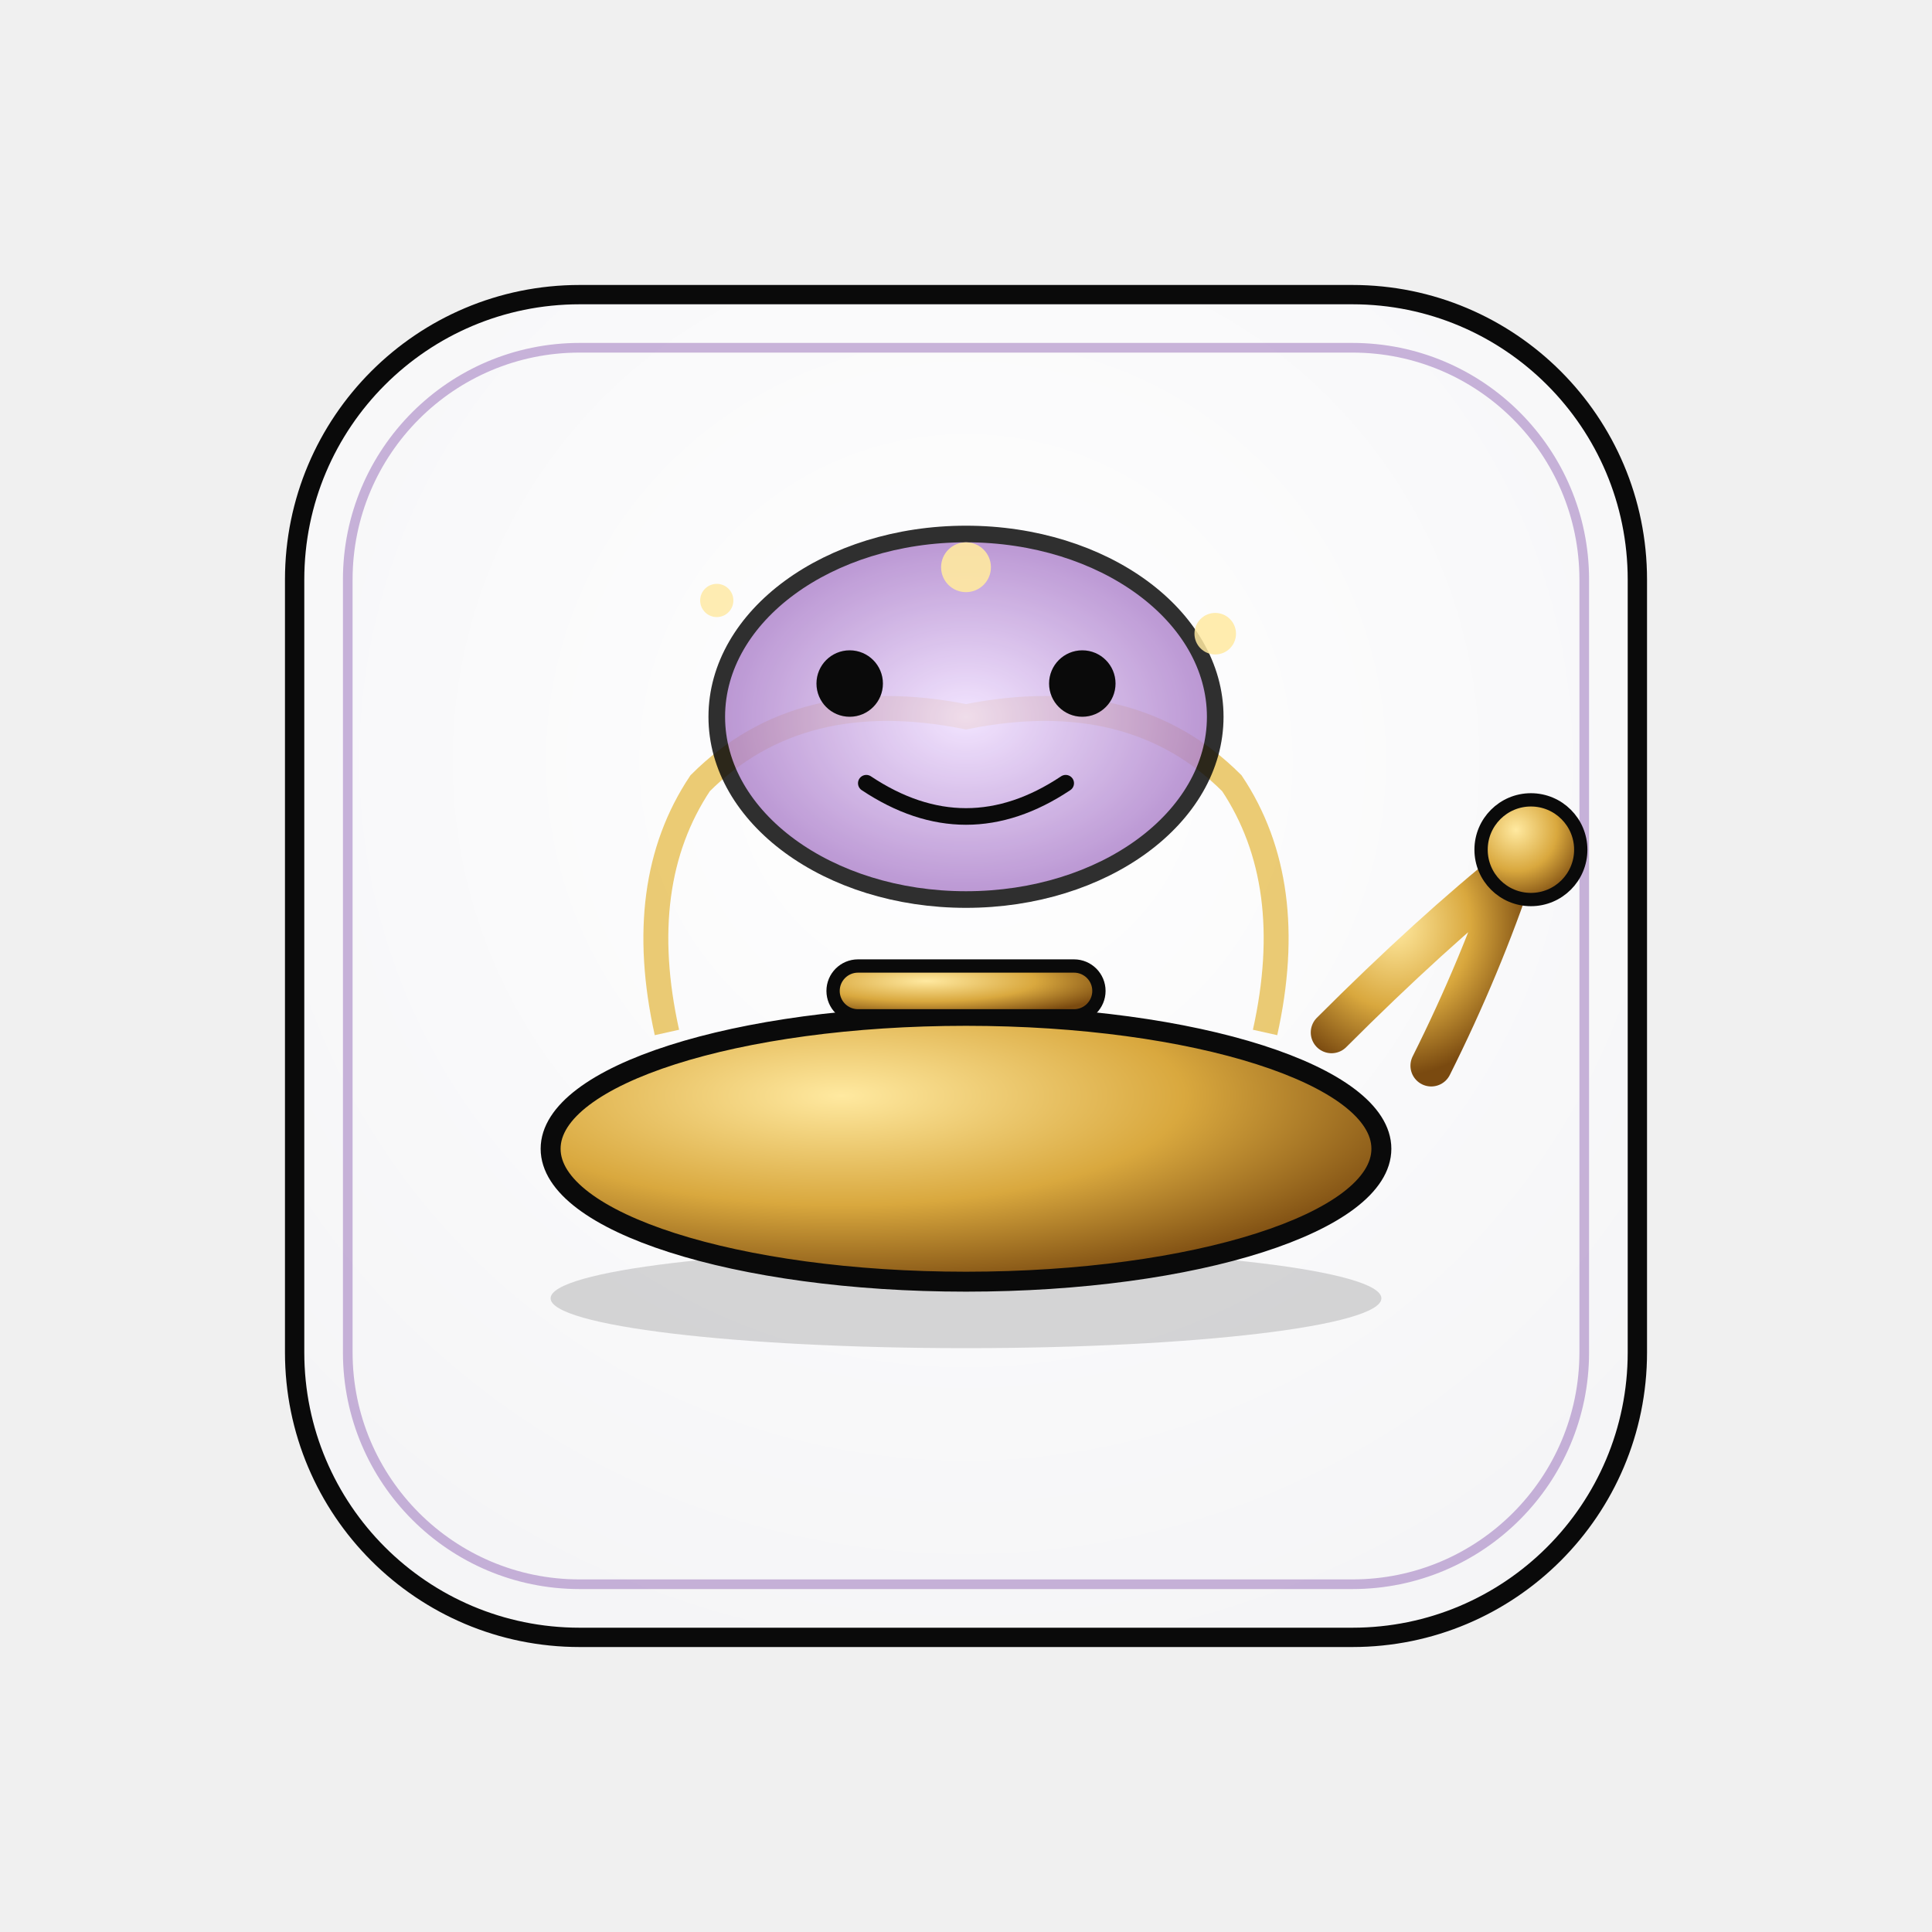
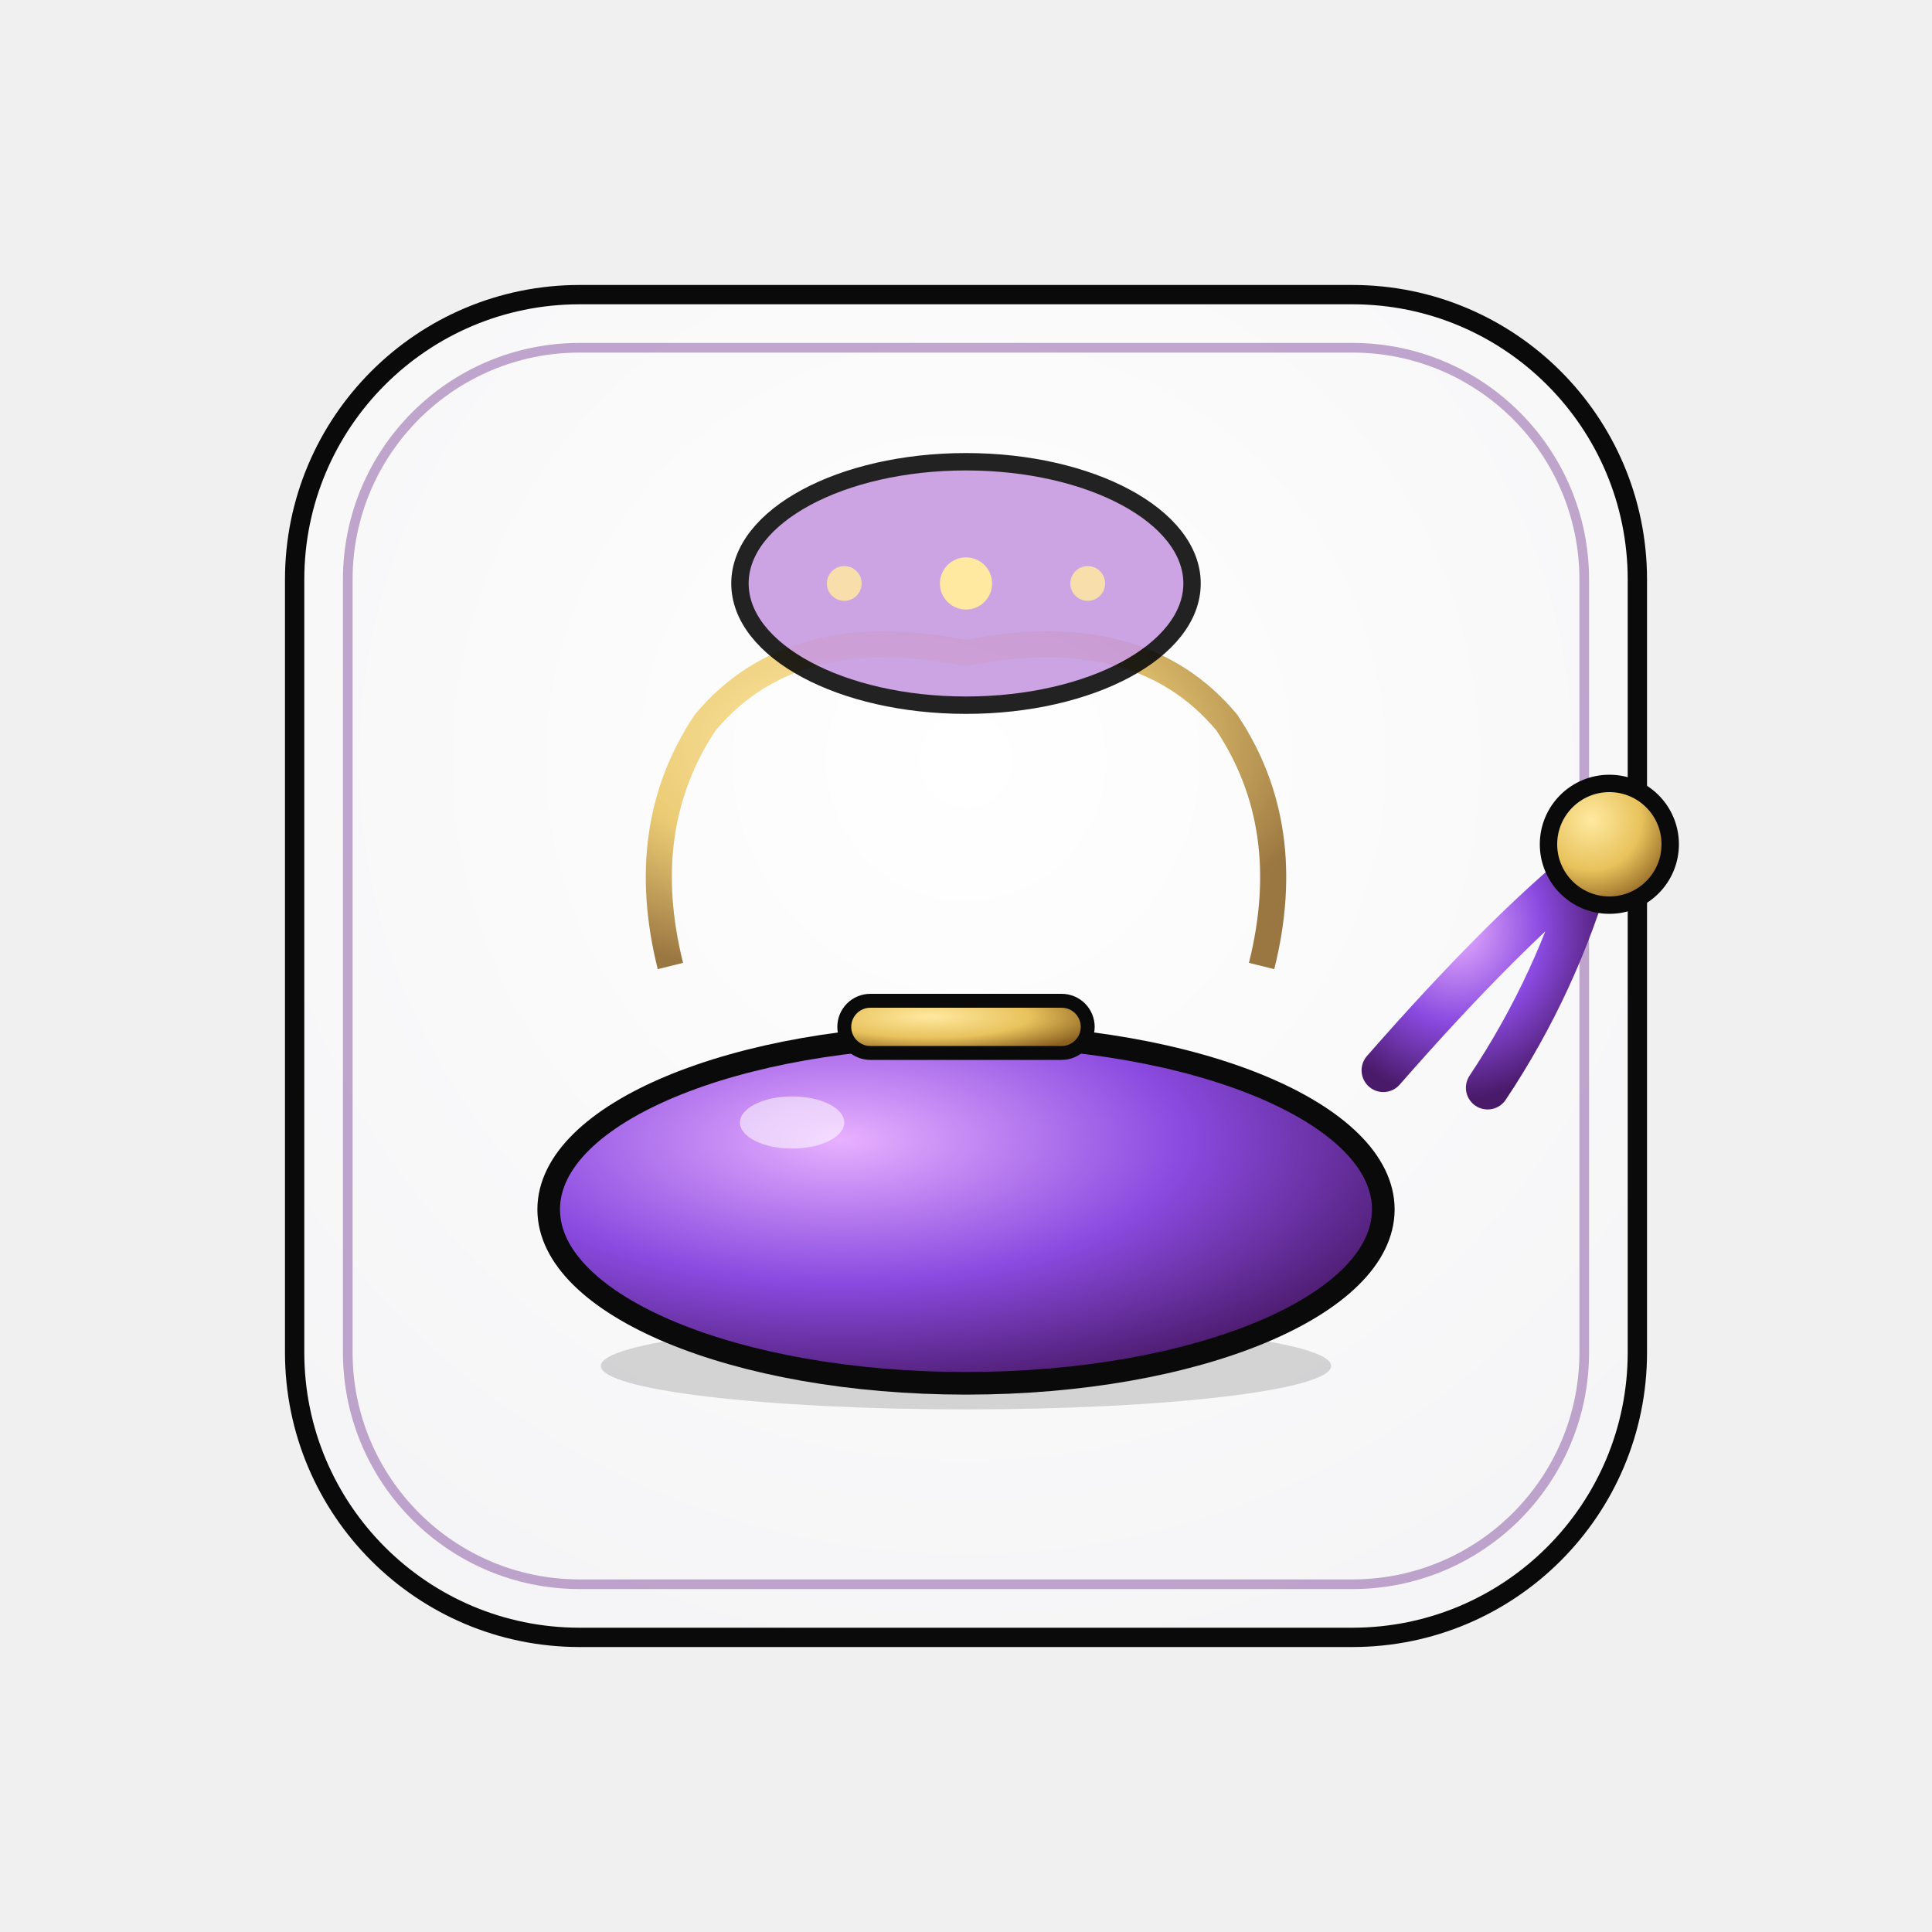
<svg xmlns="http://www.w3.org/2000/svg" viewBox="0 0 200 200" width="200" height="200">
  <defs>
    <radialGradient id="an-bg" cx="50%" cy="35%" r="75%">
      <stop offset="0%" stop-color="#ffffff" />
      <stop offset="100%" stop-color="#f4f4f6" />
    </radialGradient>
-     <radialGradient id="an-lamp2" cx="35%" cy="30%" r="75%">
+     <radialGradient id="an-lamp" cx="35%" cy="30%" r="75%">
+       <stop offset="0%" stop-color="#e8b0ff" />
+       <stop offset="55%" stop-color="#8a4ae0" />
+       <stop offset="100%" stop-color="#4a1a6a" />
+     </radialGradient>
+     <radialGradient id="an-gold" cx="35%" cy="30%" r="75%">
      <stop offset="0%" stop-color="#ffe9a0" />
-       <stop offset="55%" stop-color="#d9a83e" />
-       <stop offset="100%" stop-color="#7a4a10" />
-     </radialGradient>
-     <radialGradient id="an-genie2" cx="40%" cy="30%" r="75%">
-       <stop offset="0%" stop-color="#d8b0ff" />
-       <stop offset="55%" stop-color="#9a5aba" />
-       <stop offset="100%" stop-color="#8a4aaa" />
-     </radialGradient>
-     <radialGradient id="an-smoke" cx="50%" cy="50%" r="60%">
-       <stop offset="0%" stop-color="#f0e0ff" />
-       <stop offset="100%" stop-color="#a070c0" />
+       <stop offset="55%" stop-color="#e8c25c" />
+       <stop offset="100%" stop-color="#8a6020" />
    </radialGradient>
  </defs>
  <rect x="30" y="30" width="140" height="140" rx="30" fill="url(#an-bg)" />
  <rect x="30.5" y="30.5" width="139" height="139" rx="29.5" fill="none" stroke="#0a0a0a" stroke-width="2" />
-   <rect x="36" y="36" width="128" height="128" rx="24" fill="none" stroke="rgba(106,47,154,.35)" stroke-width="1" />
-   <g transform="translate(100,100) scale(0.86) translate(-100,-100)">
-     <ellipse cx="100" cy="140" rx="50" ry="6" fill="#000" opacity=".15" />
-     <ellipse cx="100" cy="122" rx="50" ry="16" fill="url(#an-lamp2)" stroke="#0a0a0a" stroke-width="2.4" />
-     <path d="M144 108 Q156 96 166 88 Q162 100 156 112" stroke="url(#an-lamp2)" stroke-width="5" fill="none" stroke-linecap="round" />
-     <circle cx="168" cy="86" r="6" fill="url(#an-lamp2)" stroke="#0a0a0a" stroke-width="1.6" />
-     <path d="M64 108 Q60 90 68 78 Q80 66 100 70 Q120 66 132 78 Q140 90 136 108" stroke="#e8c25c" stroke-width="3" fill="none" opacity=".85" />
-     <ellipse cx="100" cy="70" rx="30" ry="22" fill="url(#an-smoke)" stroke="#0a0a0a" stroke-width="2" opacity=".85" />
-     <circle cx="86" cy="66" r="4" fill="#0a0a0a" />
-     <circle cx="114" cy="66" r="4" fill="#0a0a0a" />
-     <path d="M88 78 Q100 86 112 78" stroke="#0a0a0a" stroke-width="2" fill="none" stroke-linecap="round" />
-     <circle cx="100" cy="52" r="3" fill="#ffe9a0" opacity=".9" />
-     <circle cx="70" cy="56" r="2" fill="#ffe9a0" opacity=".8" />
-     <circle cx="130" cy="60" r="2.5" fill="#ffe9a0" opacity=".85" />
-     <rect x="84" y="100" width="32" height="6" rx="3" fill="url(#an-lamp2)" stroke="#0a0a0a" stroke-width="1.6" />
+   <rect x="36" y="36" width="128" height="128" rx="24" fill="none" stroke="rgba(106,42,138,.4)" stroke-width="1" />
+   <g transform="translate(100,100) scale(0.9) translate(-100,-100)">
+     <ellipse cx="100" cy="146" rx="42" ry="5" fill="#000" opacity=".15" />
+     <ellipse cx="100" cy="128" rx="48" ry="20" fill="url(#an-lamp)" stroke="#0a0a0a" stroke-width="2.6" />
+     <path d="M148 112 Q162 96 172 88 Q168 102 160 114" stroke="url(#an-lamp)" stroke-width="5" fill="none" stroke-linecap="round" />
+     <circle cx="174" cy="86" r="7" fill="url(#an-gold)" stroke="#0a0a0a" stroke-width="2" />
+     <path d="M66 100 Q62 84 70 72 Q80 60 100 64 Q120 60 130 72 Q138 84 134 100" stroke="url(#an-gold)" stroke-width="3" fill="none" opacity=".85" />
+     <ellipse cx="100" cy="56" rx="26" ry="14" fill="#c89ae0" stroke="#0a0a0a" stroke-width="2" opacity=".9" />
+     <circle cx="100" cy="56" r="3" fill="#ffe9a0" />
+     <circle cx="86" cy="56" r="2" fill="#ffe9a0" opacity=".85" />
+     <circle cx="114" cy="56" r="2" fill="#ffe9a0" opacity=".85" />
+     <rect x="86" y="104" width="28" height="6" rx="3" fill="url(#an-gold)" stroke="#0a0a0a" stroke-width="1.6" />
+     <ellipse cx="80" cy="118" rx="6" ry="3" fill="#fff" opacity=".55" />
  </g>
</svg>
